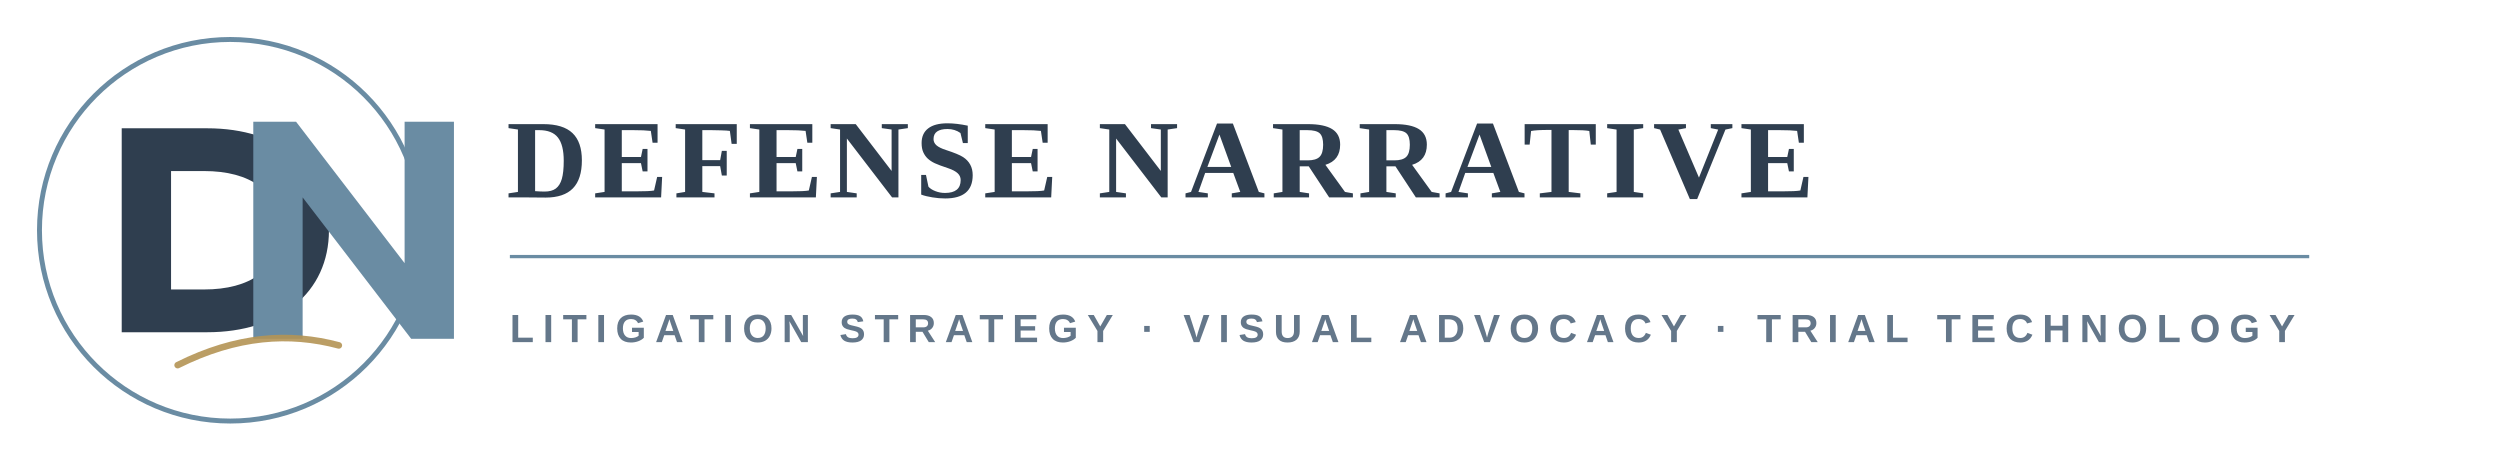
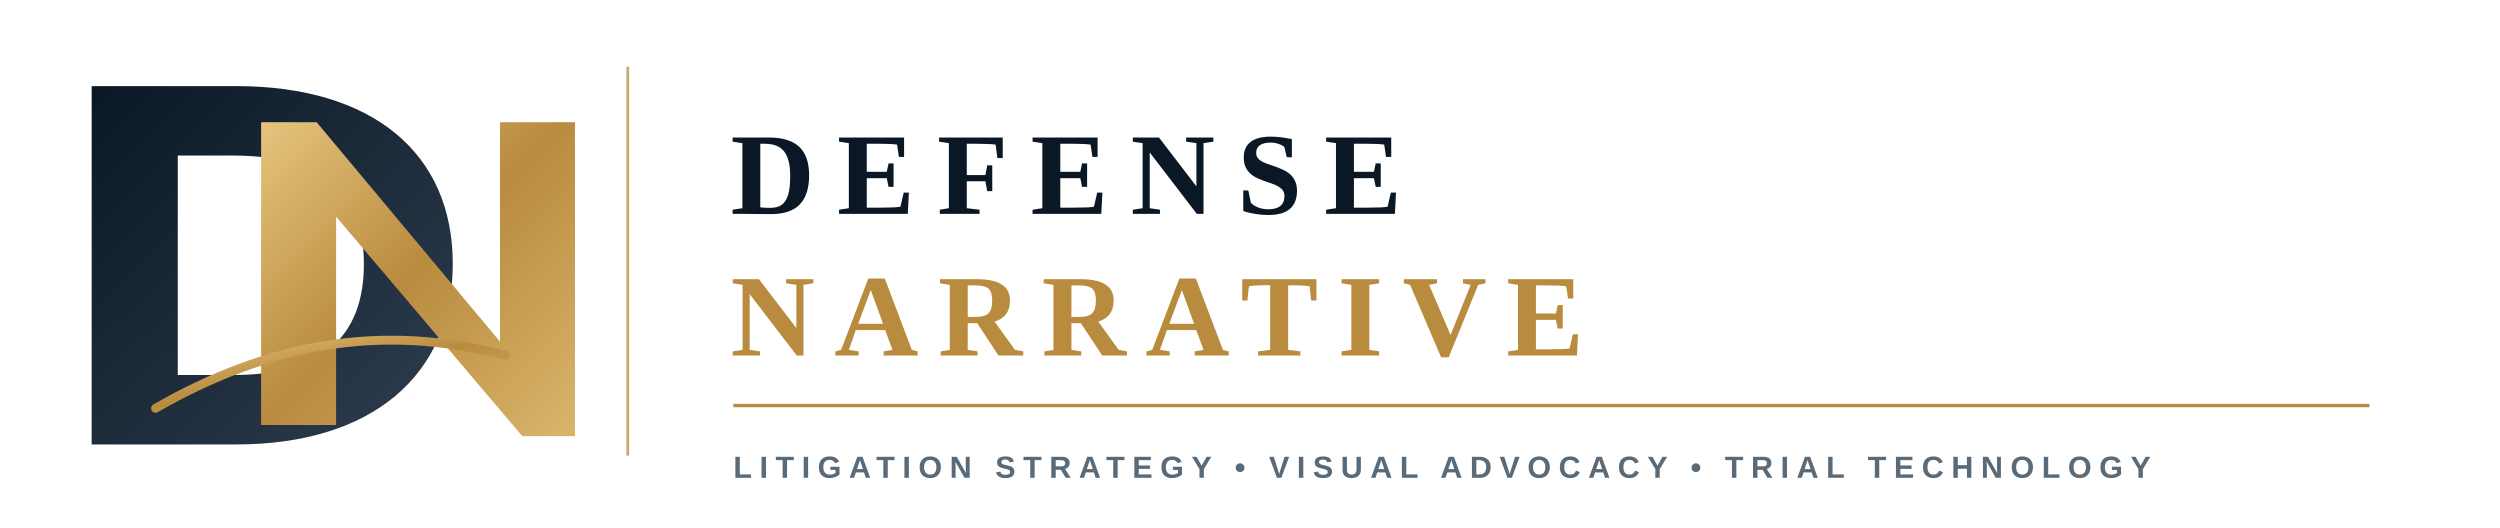
- <svg xmlns="http://www.w3.org/2000/svg" width="760" height="140" viewBox="0 0 760 140" role="img" aria-labelledby="title desc">
-   <g fill="none" fill-rule="evenodd">
-     <g transform="translate(8 8)">
-       <circle cx="62" cy="62" r="58" stroke="#6A8CA3" stroke-width="1.5" />
-       <path d="M29 93V31h26c22 0 37 12 37 31S77 93 55 93H29Zm15-13h10c14 0 23-6 23-18s-9-18-23-18H44v36Z" fill="#2F3E4F" />
-       <path d="M69 95V29h13l33 43V29h15v66h-13L84 52v43H69Z" fill="#6A8CA3" />
-       <path d="M46 103c18-9 34-10 49-6" stroke="#B49454" stroke-width="2" stroke-linecap="round" opacity=".9" />
-     </g>
-     <g transform="translate(154 26)">
-       <text x="0" y="34" fill="#2F3E4F" font-family="Georgia, 'Times New Roman', serif" font-size="34" font-weight="700" letter-spacing="1.8">DEFENSE NARRATIVE</text>
-       <line x1="1" y1="52" x2="548" y2="52" stroke="#6A8CA3" stroke-width="1" />
-       <text x="1" y="78" fill="#64778A" font-family="Arial, Helvetica, sans-serif" font-size="12" font-weight="700" letter-spacing="2.7">LITIGATION STRATEGY  ·  VISUAL ADVOCACY  ·  TRIAL TECHNOLOGY</text>
-     </g>
+ <svg xmlns="http://www.w3.org/2000/svg" width="900" height="190" viewBox="0 0 900 190" role="img" aria-labelledby="title desc">
+   <defs>
+     <linearGradient id="gold" x1="0" y1="0" x2="1" y2="1">
+       <stop offset="0" stop-color="#E5C47D" />
+       <stop offset=".48" stop-color="#B98B3F" />
+       <stop offset="1" stop-color="#D9B56C" />
+     </linearGradient>
+     <linearGradient id="navy" x1="0" y1="0" x2="1" y2="1">
+       <stop offset="0" stop-color="#0A1826" />
+       <stop offset="1" stop-color="#2F3E4F" />
+     </linearGradient>
+   </defs>
+   <g transform="translate(18 16)">
+     <path d="M15 15h52c49 0 78 24 78 64s-29 65-78 65H15V15Zm31 25v79h20c31 0 47-13 47-40 0-26-16-39-47-39H46Z" fill="url(#navy)" />
+     <path d="M76 137V28h20l66 79V28h27v113h-19L103 62v75H76Z" fill="url(#gold)" />
+     <path d="M38 131c40-23 81-31 126-19" fill="none" stroke="url(#gold)" stroke-width="3.2" stroke-linecap="round" />
+   </g>
+   <line x1="226" y1="24" x2="226" y2="164" stroke="#B98B3F" stroke-width="1" opacity=".75" />
+   <g transform="translate(263 35)">
+     <text x="0" y="42" fill="#0A1826" font-family="Georgia, 'Times New Roman', serif" font-size="42" font-weight="600" letter-spacing="8">DEFENSE</text>
+     <text x="0" y="93" fill="#B98B3F" font-family="Georgia, 'Times New Roman', serif" font-size="42" font-weight="600" letter-spacing="7">NARRATIVE</text>
+     <line x1="1" y1="111" x2="590" y2="111" stroke="#B98B3F" stroke-width="1.2" />
+     <text x="1" y="137" fill="#596A79" font-family="Arial, Helvetica, sans-serif" font-size="11" font-weight="700" letter-spacing="2.7">LITIGATION STRATEGY  •  VISUAL ADVOCACY  •  TRIAL TECHNOLOGY</text>
  </g>
</svg>
